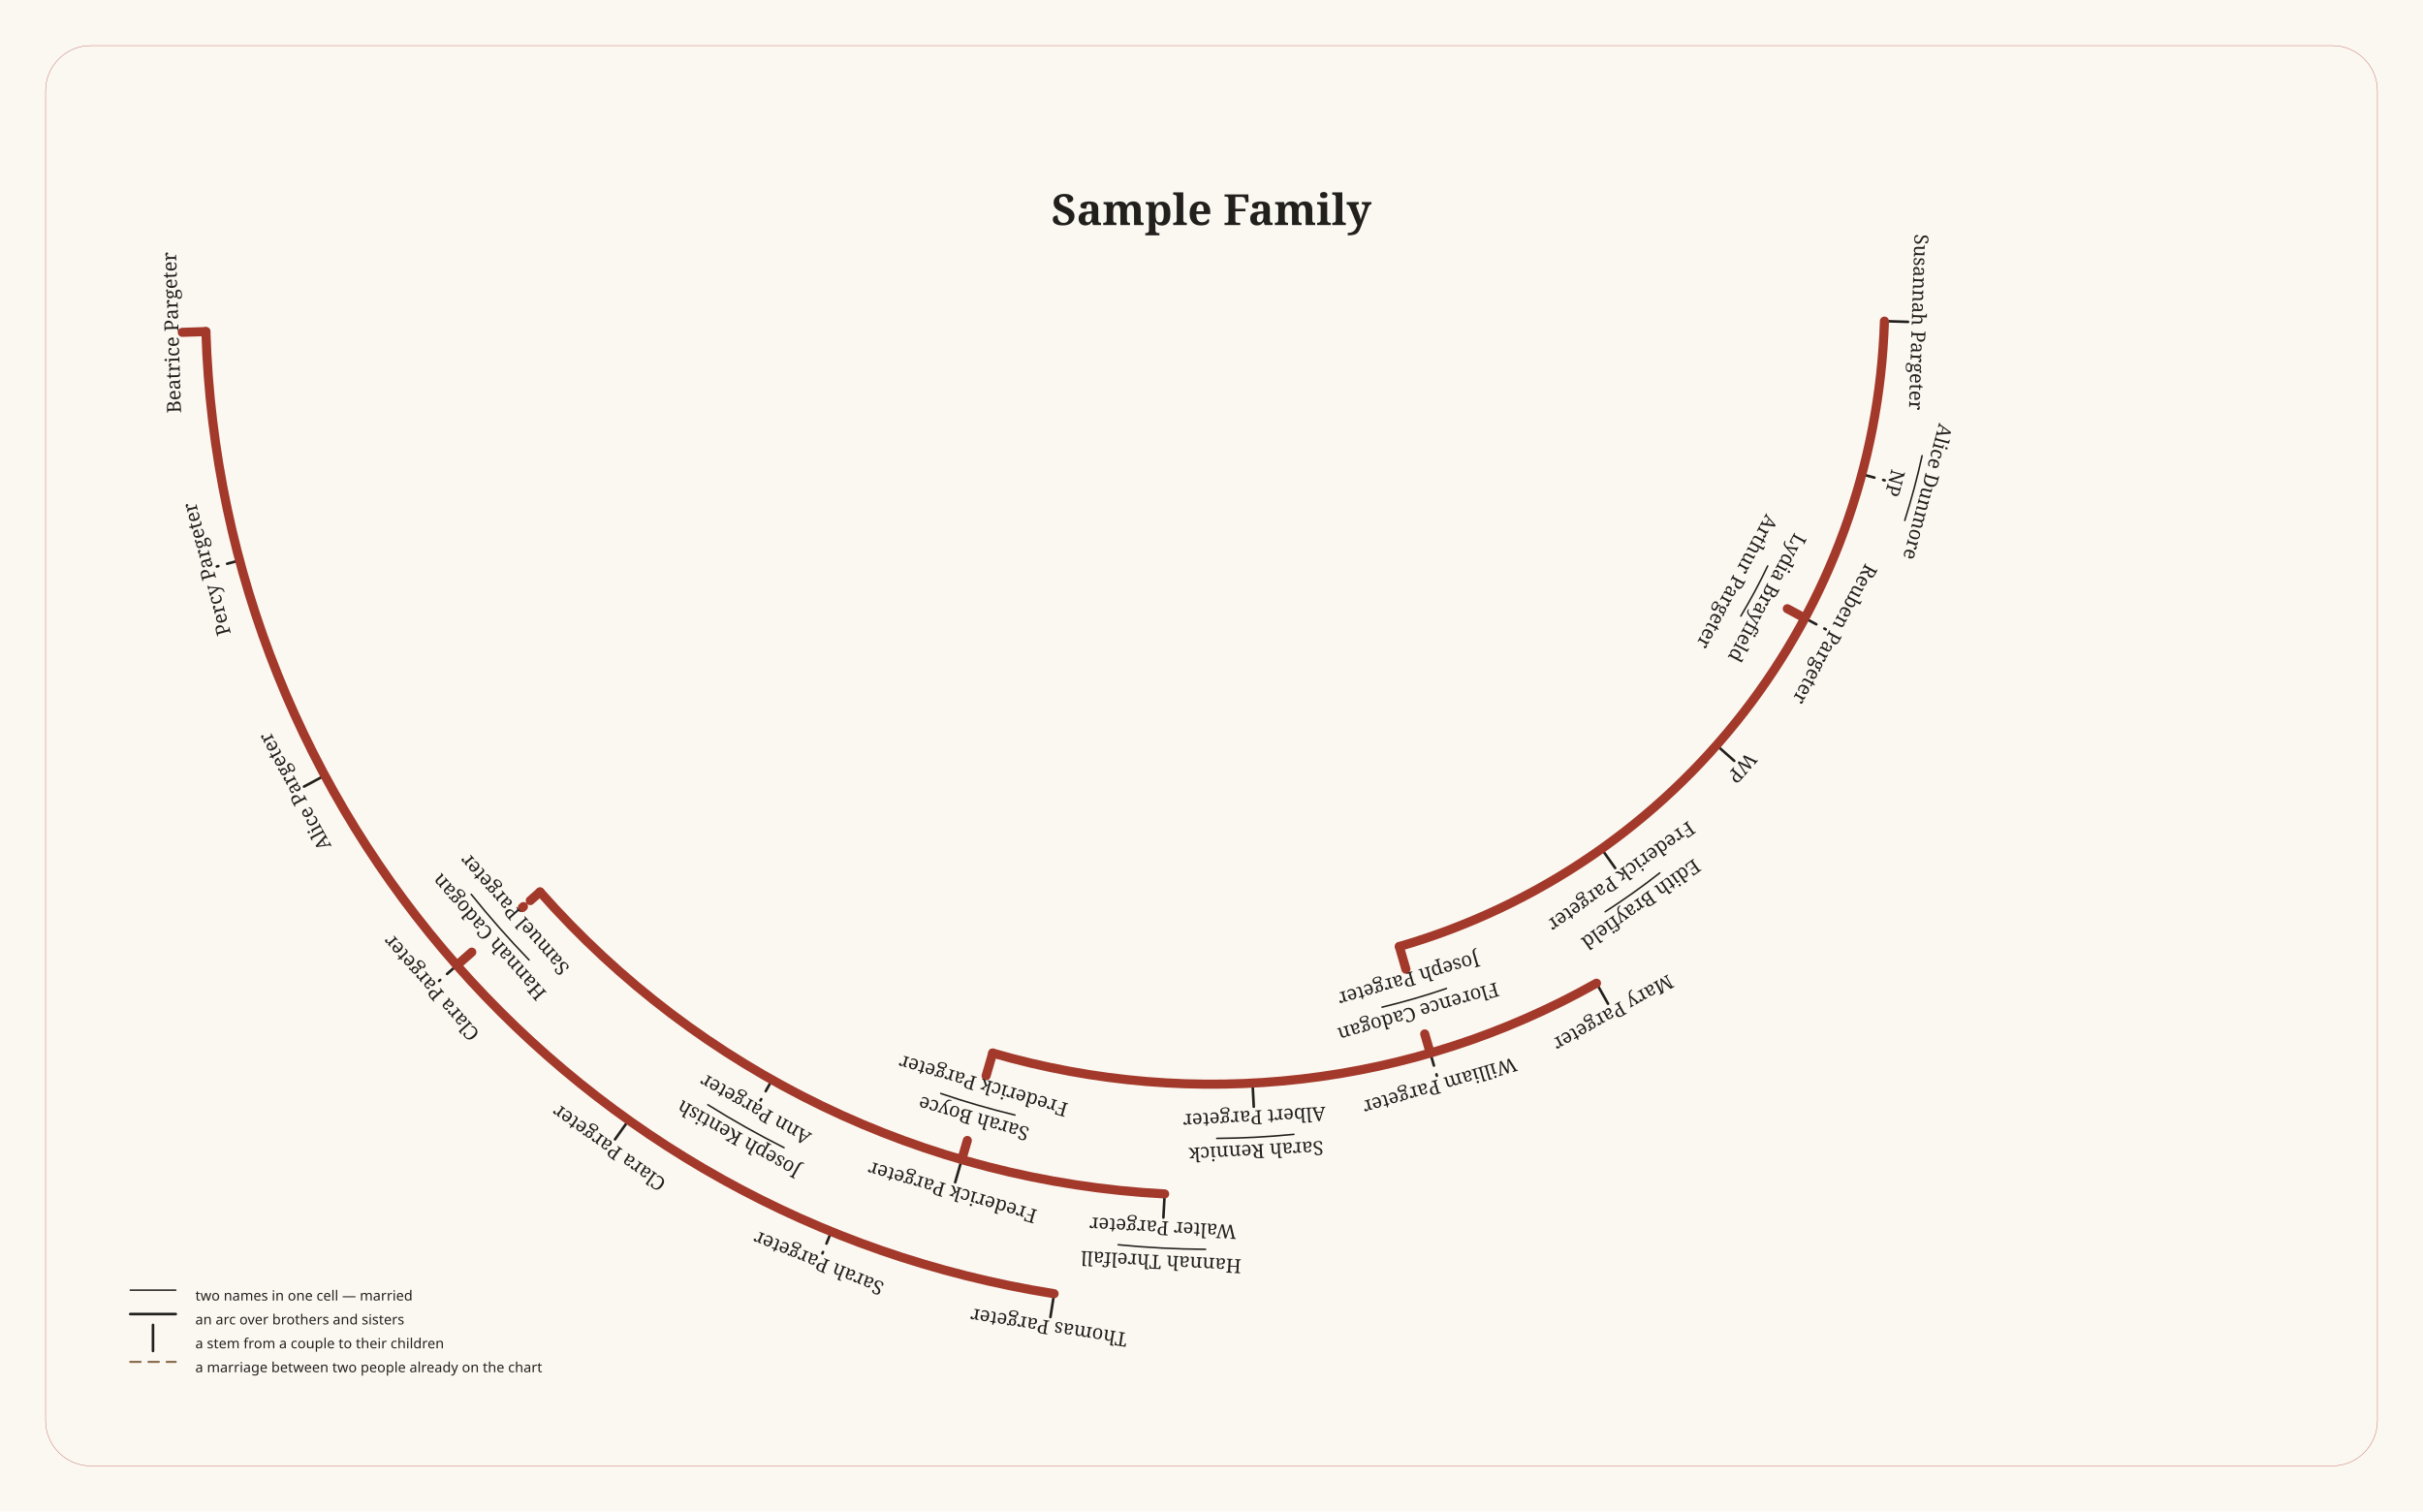
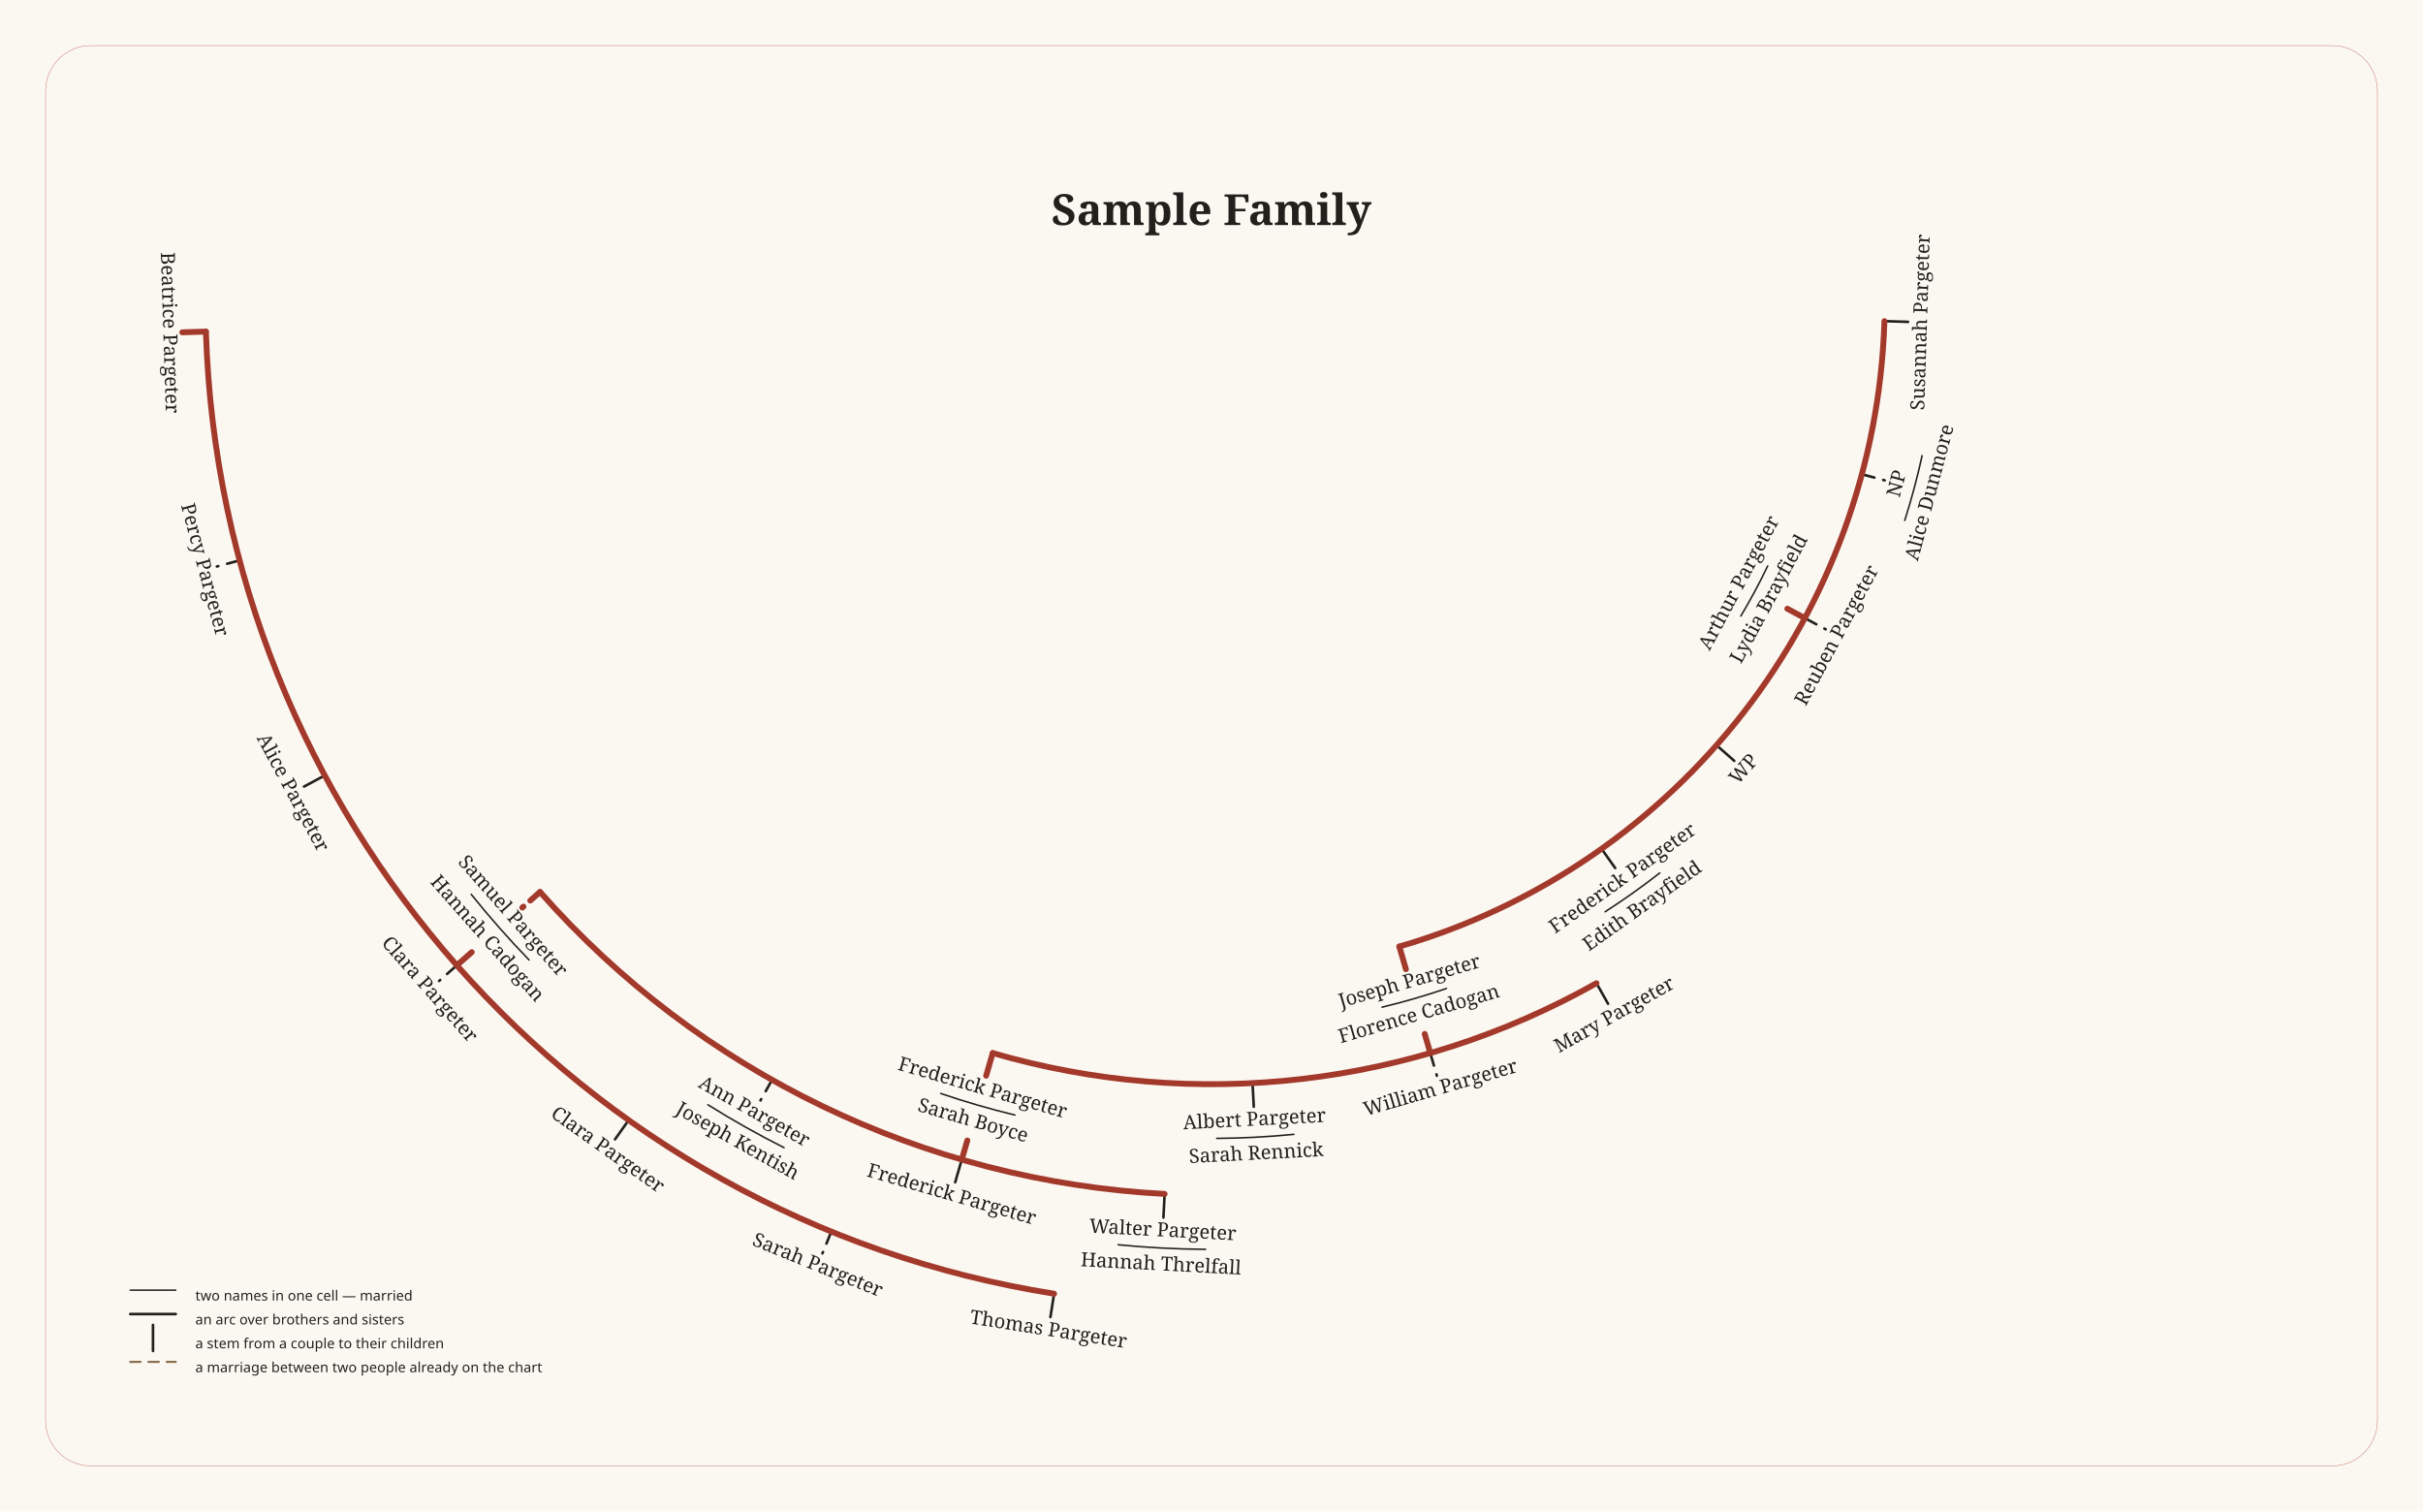
<svg xmlns="http://www.w3.org/2000/svg" width="372.16mm" height="232.153mm" viewBox="0 0 372.16 232.153">
  <rect x="0" y="0" width="372.16" height="232.153" fill="#FBF8F2" />
  <g id="ENGRAVE">
    <path d="M295.225,69.99A111.735,111.735 0 0,1 292.561,79.932" fill="none" stroke="#22201D" stroke-width="0.24" stroke-linecap="round" stroke-linejoin="round" />
    <path d="M271.508,86.929A94.695,94.695 0 0,1 267.385,94.617" fill="none" stroke="#22201D" stroke-width="0.24" stroke-linecap="round" stroke-linejoin="round" />
    <path d="M254.932,134.073A111.735,111.735 0 0,1 246.542,140.036" fill="none" stroke="#22201D" stroke-width="0.24" stroke-linecap="round" stroke-linejoin="round" />
    <path d="M222.162,151.821A111.735,111.735 0 0,1 212.278,154.693" fill="none" stroke="#22201D" stroke-width="0.24" stroke-linecap="round" stroke-linejoin="round" />
    <path d="M198.736,174.224A128.775,128.775 0 0,1 186.889,174.845" fill="none" stroke="#22201D" stroke-width="0.24" stroke-linecap="round" stroke-linejoin="round" />
    <path d="M185.164,191.885A145.815,145.815 0 0,1 171.75,191.182" fill="none" stroke="#22201D" stroke-width="0.24" stroke-linecap="round" stroke-linejoin="round" />
    <path d="M155.887,171.258A128.775,128.775 0 0,1 144.495,167.948" fill="none" stroke="#22201D" stroke-width="0.24" stroke-linecap="round" stroke-linejoin="round" />
    <path d="M120.426,176.271A145.815,145.815 0 0,1 108.724,169.677" fill="none" stroke="#22201D" stroke-width="0.24" stroke-linecap="round" stroke-linejoin="round" />
    <path d="M81.26,147.438A145.815,145.815 0 0,1 72.377,137.362" fill="none" stroke="#22201D" stroke-width="0.24" stroke-linecap="round" stroke-linejoin="round" />
    <path d="M289.439,49.321L293.067,49.435" fill="none" stroke="#22201D" stroke-width="0.4" stroke-linecap="round" stroke-linejoin="round" />
    <path d="M285.966,72.837L289.473,73.777" fill="none" stroke="#22201D" stroke-width="0.4" stroke-linecap="round" stroke-linejoin="round" stroke-dasharray="2,1.4" />
    <path d="M277.216,94.939L280.415,96.654" fill="none" stroke="#22201D" stroke-width="0.4" stroke-linecap="round" stroke-linejoin="round" stroke-dasharray="2,1.4" />
    <path d="M263.649,114.459L266.372,116.859" fill="none" stroke="#22201D" stroke-width="0.4" stroke-linecap="round" stroke-linejoin="round" />
    <path d="M245.983,130.365L248.086,133.324" fill="none" stroke="#22201D" stroke-width="0.4" stroke-linecap="round" stroke-linejoin="round" />
-     <path d="M214.93,145.377L215.943,148.863" fill="none" stroke="#A3392B" stroke-width="1.4" stroke-linecap="round" stroke-linejoin="round" />
+     <path d="M214.93,145.377L215.943,148.863" fill="none" stroke="#A3392B" stroke-width="0.9" stroke-linecap="round" stroke-linejoin="round" />
    <path d="M245.209,151.01L246.991,154.173" fill="none" stroke="#22201D" stroke-width="0.4" stroke-linecap="round" stroke-linejoin="round" />
    <path d="M219.685,161.74L220.697,165.226" fill="none" stroke="#22201D" stroke-width="0.4" stroke-linecap="round" stroke-linejoin="round" stroke-dasharray="2,1.4" />
    <path d="M192.384,166.358L192.574,169.983" fill="none" stroke="#22201D" stroke-width="0.4" stroke-linecap="round" stroke-linejoin="round" />
-     <path d="M152.476,161.74L151.463,165.226" fill="none" stroke="#A3392B" stroke-width="1.4" stroke-linecap="round" stroke-linejoin="round" />
+     <path d="M152.476,161.74L151.463,165.226" fill="none" stroke="#A3392B" stroke-width="0.9" stroke-linecap="round" stroke-linejoin="round" />
    <path d="M178.884,183.374L178.694,186.999" fill="none" stroke="#22201D" stroke-width="0.4" stroke-linecap="round" stroke-linejoin="round" />
    <path d="M147.721,178.103L146.709,181.589" fill="none" stroke="#22201D" stroke-width="0.4" stroke-linecap="round" stroke-linejoin="round" />
    <path d="M118.586,165.856L116.804,169.018" fill="none" stroke="#22201D" stroke-width="0.4" stroke-linecap="round" stroke-linejoin="round" stroke-dasharray="2,1.4" />
-     <path d="M82.947,136.996L80.224,139.397" fill="none" stroke="#A3392B" stroke-width="1.4" stroke-linecap="round" stroke-linejoin="round" stroke-dasharray="2,1.4" />
+     <path d="M82.947,136.996L80.224,139.397" fill="none" stroke="#A3392B" stroke-width="0.9" stroke-linecap="round" stroke-linejoin="round" stroke-dasharray="2,1.4" />
    <path d="M161.906,198.7L161.338,202.286" fill="none" stroke="#22201D" stroke-width="0.4" stroke-linecap="round" stroke-linejoin="round" />
    <path d="M127.692,189.148L126.321,192.508" fill="none" stroke="#22201D" stroke-width="0.4" stroke-linecap="round" stroke-linejoin="round" stroke-dasharray="2,1.4" />
    <path d="M96.564,172.034L94.461,174.993" fill="none" stroke="#22201D" stroke-width="0.4" stroke-linecap="round" stroke-linejoin="round" />
    <path d="M70.165,148.265L67.442,150.666" fill="none" stroke="#22201D" stroke-width="0.4" stroke-linecap="round" stroke-linejoin="round" stroke-dasharray="2,1.4" />
    <path d="M49.892,119.096L46.693,120.811" fill="none" stroke="#22201D" stroke-width="0.4" stroke-linecap="round" stroke-linejoin="round" />
    <path d="M36.816,86.068L33.309,87.007" fill="none" stroke="#22201D" stroke-width="0.4" stroke-linecap="round" stroke-linejoin="round" stroke-dasharray="2,1.4" />
-     <path d="M31.626,50.927L27.998,51.041" fill="none" stroke="#A3392B" stroke-width="1.4" stroke-linecap="round" stroke-linejoin="round" />
-     <path d="M274.519,93.493L277.216,94.939" fill="none" stroke="#A3392B" stroke-width="1.4" stroke-linecap="round" stroke-linejoin="round" />
-     <path d="M289.439,49.321A103.41,103.41 0 0,1 214.93,145.377" fill="none" stroke="#A3392B" stroke-width="1.4" stroke-linecap="round" stroke-linejoin="round" />
-     <path d="M218.831,158.802L219.685,161.74" fill="none" stroke="#A3392B" stroke-width="1.4" stroke-linecap="round" stroke-linejoin="round" />
-     <path d="M245.209,151.01A120.45,120.45 0 0,1 152.476,161.74" fill="none" stroke="#A3392B" stroke-width="1.4" stroke-linecap="round" stroke-linejoin="round" />
-     <path d="M148.575,175.165L147.721,178.103" fill="none" stroke="#A3392B" stroke-width="1.4" stroke-linecap="round" stroke-linejoin="round" />
-     <path d="M178.884,183.374A137.49,137.49 0 0,1 82.947,136.996" fill="none" stroke="#A3392B" stroke-width="1.4" stroke-linecap="round" stroke-linejoin="round" />
-     <path d="M72.461,146.242L70.165,148.265" fill="none" stroke="#A3392B" stroke-width="1.4" stroke-linecap="round" stroke-linejoin="round" />
-     <path d="M161.906,198.7A154.53,154.53 0 0,1 31.626,50.927" fill="none" stroke="#A3392B" stroke-width="1.4" stroke-linecap="round" stroke-linejoin="round" />
-     <text x="266.931" y="89.424" font-family="Georgia, 'Iowan Old Style', serif" font-size="3" fill="#22201D" text-anchor="middle" dominant-baseline="central" transform="rotate(118.2,266.9308,89.4245)">Arthur Pargeter</text>
-     <text x="271.531" y="91.891" font-family="Georgia, 'Iowan Old Style', serif" font-size="3" fill="#22201D" text-anchor="middle" dominant-baseline="central" transform="rotate(118.2,271.5312,91.8912)">Lydia Brayfield</text>
-     <text x="294.806" y="49.49" font-family="Georgia, 'Iowan Old Style', serif" font-size="3" fill="#22201D" text-anchor="middle" dominant-baseline="central" transform="rotate(91.8,294.8063,49.4896)">Susannah Pargeter</text>
-     <text x="291.153" y="74.227" font-family="Georgia, 'Iowan Old Style', serif" font-size="3" fill="#22201D" text-anchor="middle" dominant-baseline="central" transform="rotate(105,291.1534,74.227)">NP</text>
-     <text x="296.195" y="75.578" font-family="Georgia, 'Iowan Old Style', serif" font-size="3" fill="#22201D" text-anchor="middle" dominant-baseline="central" transform="rotate(105,296.1955,75.5781)">Alice Dunmore</text>
-     <text x="281.948" y="97.477" font-family="Georgia, 'Iowan Old Style', serif" font-size="3" fill="#22201D" text-anchor="middle" dominant-baseline="central" transform="rotate(118.2,281.9482,97.4768)">Reuben Pargeter</text>
-     <text x="267.677" y="118.01" font-family="Georgia, 'Iowan Old Style', serif" font-size="3" fill="#22201D" text-anchor="middle" dominant-baseline="central" transform="rotate(131.4,267.6771,118.0102)">WP</text>
-     <text x="249.094" y="134.742" font-family="Georgia, 'Iowan Old Style', serif" font-size="3" fill="#22201D" text-anchor="middle" dominant-baseline="central" transform="rotate(144.6,249.0942,134.7423)">Frederick Pargeter</text>
-     <text x="252.118" y="138.997" font-family="Georgia, 'Iowan Old Style', serif" font-size="3" fill="#22201D" text-anchor="middle" dominant-baseline="central" transform="rotate(144.6,252.1181,138.9973)">Edith Brayfield</text>
-     <text x="216.429" y="150.533" font-family="Georgia, 'Iowan Old Style', serif" font-size="3" fill="#22201D" text-anchor="middle" dominant-baseline="central" transform="rotate(163.8,216.4287,150.5334)">Joseph Pargeter</text>
-     <text x="217.885" y="155.546" font-family="Georgia, 'Iowan Old Style', serif" font-size="3" fill="#22201D" text-anchor="middle" dominant-baseline="central" transform="rotate(163.8,217.885,155.5462)">Florence Cadogan</text>
-     <text x="247.845" y="155.689" font-family="Georgia, 'Iowan Old Style', serif" font-size="3" fill="#22201D" text-anchor="middle" dominant-baseline="central" transform="rotate(150.6,247.8455,155.6888)">Mary Pargeter</text>
-     <text x="221.183" y="166.897" font-family="Georgia, 'Iowan Old Style', serif" font-size="3" fill="#22201D" text-anchor="middle" dominant-baseline="central" transform="rotate(163.8,221.1827,166.8968)">William Pargeter</text>
-     <text x="192.665" y="171.72" font-family="Georgia, 'Iowan Old Style', serif" font-size="3" fill="#22201D" text-anchor="middle" dominant-baseline="central" transform="rotate(177,192.6649,171.7203)">Albert Pargeter</text>
-     <text x="192.938" y="176.933" font-family="Georgia, 'Iowan Old Style', serif" font-size="3" fill="#22201D" text-anchor="middle" dominant-baseline="central" transform="rotate(177,192.9381,176.9331)">Sarah Rennick</text>
-     <text x="150.977" y="166.897" font-family="Georgia, 'Iowan Old Style', serif" font-size="3" fill="#22201D" text-anchor="middle" dominant-baseline="central" transform="rotate(196.2,150.9773,166.8968)">Frederick Pargeter</text>
-     <text x="149.521" y="171.91" font-family="Georgia, 'Iowan Old Style', serif" font-size="3" fill="#22201D" text-anchor="middle" dominant-baseline="central" transform="rotate(196.2,149.521,171.9096)">Sarah Boyce</text>
-     <text x="178.603" y="188.737" font-family="Georgia, 'Iowan Old Style', serif" font-size="3" fill="#22201D" text-anchor="middle" dominant-baseline="central" transform="rotate(183,178.6033,188.7369)">Walter Pargeter</text>
-     <text x="178.33" y="193.95" font-family="Georgia, 'Iowan Old Style', serif" font-size="3" fill="#22201D" text-anchor="middle" dominant-baseline="central" transform="rotate(183,178.3301,193.9498)">Hannah Threlfall</text>
-     <text x="146.223" y="183.26" font-family="Georgia, 'Iowan Old Style', serif" font-size="3" fill="#22201D" text-anchor="middle" dominant-baseline="central" transform="rotate(196.2,146.2233,183.2603)">Frederick Pargeter</text>
-     <text x="115.95" y="170.534" font-family="Georgia, 'Iowan Old Style', serif" font-size="3" fill="#22201D" text-anchor="middle" dominant-baseline="central" transform="rotate(209.4,115.9495,170.5343)">Ann Pargeter</text>
-     <text x="113.387" y="175.082" font-family="Georgia, 'Iowan Old Style', serif" font-size="3" fill="#22201D" text-anchor="middle" dominant-baseline="central" transform="rotate(209.4,113.387,175.082)">Joseph Kentish</text>
-     <text x="78.919" y="140.548" font-family="Georgia, 'Iowan Old Style', serif" font-size="3" fill="#22201D" text-anchor="middle" dominant-baseline="central" transform="rotate(228.6,78.9191,140.5477)">Samuel Pargeter</text>
-     <text x="75.004" y="144" font-family="Georgia, 'Iowan Old Style', serif" font-size="3" fill="#22201D" text-anchor="middle" dominant-baseline="central" transform="rotate(228.6,75.0036,143.9998)">Hannah Cadogan</text>
-     <text x="161.066" y="204.004" font-family="Georgia, 'Iowan Old Style', serif" font-size="3" fill="#22201D" text-anchor="middle" dominant-baseline="central" transform="rotate(189,161.0661,204.0041)">Thomas Pargeter</text>
-     <text x="125.663" y="194.119" font-family="Georgia, 'Iowan Old Style', serif" font-size="3" fill="#22201D" text-anchor="middle" dominant-baseline="central" transform="rotate(202.2,125.6633,194.1194)">Sarah Pargeter</text>
-     <text x="93.453" y="176.412" font-family="Georgia, 'Iowan Old Style', serif" font-size="3" fill="#22201D" text-anchor="middle" dominant-baseline="central" transform="rotate(215.4,93.4529,176.4116)">Clara Pargeter</text>
-     <text x="66.137" y="151.816" font-family="Georgia, 'Iowan Old Style', serif" font-size="3" fill="#22201D" text-anchor="middle" dominant-baseline="central" transform="rotate(228.6,66.1372,151.8165)">Clara Pargeter</text>
-     <text x="45.16" y="121.634" font-family="Georgia, 'Iowan Old Style', serif" font-size="3" fill="#22201D" text-anchor="middle" dominant-baseline="central" transform="rotate(241.8,45.1596,121.6336)">Alice Pargeter</text>
-     <text x="31.628" y="87.458" font-family="Georgia, 'Iowan Old Style', serif" font-size="3" fill="#22201D" text-anchor="middle" dominant-baseline="central" transform="rotate(255,31.6285,87.4579)">Percy Pargeter</text>
-     <text x="26.259" y="51.095" font-family="Georgia, 'Iowan Old Style', serif" font-size="3" fill="#22201D" text-anchor="middle" dominant-baseline="central" transform="rotate(268.2,26.2589,51.0953)">Beatrice Pargeter</text>
+     <path d="M31.626,50.927L27.998,51.041" fill="none" stroke="#A3392B" stroke-width="0.9" stroke-linecap="round" stroke-linejoin="round" />
+     <path d="M274.519,93.493L277.216,94.939" fill="none" stroke="#A3392B" stroke-width="0.9" stroke-linecap="round" stroke-linejoin="round" />
+     <path d="M289.439,49.321A103.41,103.41 0 0,1 214.93,145.377" fill="none" stroke="#A3392B" stroke-width="0.9" stroke-linecap="round" stroke-linejoin="round" />
+     <path d="M218.831,158.802L219.685,161.74" fill="none" stroke="#A3392B" stroke-width="0.9" stroke-linecap="round" stroke-linejoin="round" />
+     <path d="M245.209,151.01A120.45,120.45 0 0,1 152.476,161.74" fill="none" stroke="#A3392B" stroke-width="0.9" stroke-linecap="round" stroke-linejoin="round" />
+     <path d="M148.575,175.165L147.721,178.103" fill="none" stroke="#A3392B" stroke-width="0.9" stroke-linecap="round" stroke-linejoin="round" />
+     <path d="M178.884,183.374A137.49,137.49 0 0,1 82.947,136.996" fill="none" stroke="#A3392B" stroke-width="0.9" stroke-linecap="round" stroke-linejoin="round" />
+     <path d="M72.461,146.242L70.165,148.265" fill="none" stroke="#A3392B" stroke-width="0.9" stroke-linecap="round" stroke-linejoin="round" />
+     <path d="M161.906,198.7A154.53,154.53 0 0,1 31.626,50.927" fill="none" stroke="#A3392B" stroke-width="0.9" stroke-linecap="round" stroke-linejoin="round" />
+     <text x="266.931" y="89.424" font-family="Georgia, 'Iowan Old Style', serif" font-size="3" fill="#22201D" text-anchor="middle" dominant-baseline="central" transform="rotate(-61.8,266.9308,89.4245)">Arthur Pargeter</text>
+     <text x="271.531" y="91.891" font-family="Georgia, 'Iowan Old Style', serif" font-size="3" fill="#22201D" text-anchor="middle" dominant-baseline="central" transform="rotate(-61.8,271.5312,91.8912)">Lydia Brayfield</text>
+     <text x="294.806" y="49.49" font-family="Georgia, 'Iowan Old Style', serif" font-size="3" fill="#22201D" text-anchor="middle" dominant-baseline="central" transform="rotate(-88.2,294.8063,49.4896)">Susannah Pargeter</text>
+     <text x="291.153" y="74.227" font-family="Georgia, 'Iowan Old Style', serif" font-size="3" fill="#22201D" text-anchor="middle" dominant-baseline="central" transform="rotate(-75,291.1534,74.227)">NP</text>
+     <text x="296.195" y="75.578" font-family="Georgia, 'Iowan Old Style', serif" font-size="3" fill="#22201D" text-anchor="middle" dominant-baseline="central" transform="rotate(-75,296.1955,75.5781)">Alice Dunmore</text>
+     <text x="281.948" y="97.477" font-family="Georgia, 'Iowan Old Style', serif" font-size="3" fill="#22201D" text-anchor="middle" dominant-baseline="central" transform="rotate(-61.8,281.9482,97.4768)">Reuben Pargeter</text>
+     <text x="267.677" y="118.01" font-family="Georgia, 'Iowan Old Style', serif" font-size="3" fill="#22201D" text-anchor="middle" dominant-baseline="central" transform="rotate(-48.6,267.6771,118.0102)">WP</text>
+     <text x="249.094" y="134.742" font-family="Georgia, 'Iowan Old Style', serif" font-size="3" fill="#22201D" text-anchor="middle" dominant-baseline="central" transform="rotate(-35.4,249.0942,134.7423)">Frederick Pargeter</text>
+     <text x="252.118" y="138.997" font-family="Georgia, 'Iowan Old Style', serif" font-size="3" fill="#22201D" text-anchor="middle" dominant-baseline="central" transform="rotate(-35.4,252.1181,138.9973)">Edith Brayfield</text>
+     <text x="216.429" y="150.533" font-family="Georgia, 'Iowan Old Style', serif" font-size="3" fill="#22201D" text-anchor="middle" dominant-baseline="central" transform="rotate(-16.2,216.4287,150.5334)">Joseph Pargeter</text>
+     <text x="217.885" y="155.546" font-family="Georgia, 'Iowan Old Style', serif" font-size="3" fill="#22201D" text-anchor="middle" dominant-baseline="central" transform="rotate(-16.2,217.885,155.5462)">Florence Cadogan</text>
+     <text x="247.845" y="155.689" font-family="Georgia, 'Iowan Old Style', serif" font-size="3" fill="#22201D" text-anchor="middle" dominant-baseline="central" transform="rotate(-29.4,247.8455,155.6888)">Mary Pargeter</text>
+     <text x="221.183" y="166.897" font-family="Georgia, 'Iowan Old Style', serif" font-size="3" fill="#22201D" text-anchor="middle" dominant-baseline="central" transform="rotate(-16.2,221.1827,166.8968)">William Pargeter</text>
+     <text x="192.665" y="171.72" font-family="Georgia, 'Iowan Old Style', serif" font-size="3" fill="#22201D" text-anchor="middle" dominant-baseline="central" transform="rotate(-3,192.6649,171.7203)">Albert Pargeter</text>
+     <text x="192.938" y="176.933" font-family="Georgia, 'Iowan Old Style', serif" font-size="3" fill="#22201D" text-anchor="middle" dominant-baseline="central" transform="rotate(-3,192.9381,176.9331)">Sarah Rennick</text>
+     <text x="150.977" y="166.897" font-family="Georgia, 'Iowan Old Style', serif" font-size="3" fill="#22201D" text-anchor="middle" dominant-baseline="central" transform="rotate(16.2,150.9773,166.8968)">Frederick Pargeter</text>
+     <text x="149.521" y="171.91" font-family="Georgia, 'Iowan Old Style', serif" font-size="3" fill="#22201D" text-anchor="middle" dominant-baseline="central" transform="rotate(16.2,149.521,171.9096)">Sarah Boyce</text>
+     <text x="178.603" y="188.737" font-family="Georgia, 'Iowan Old Style', serif" font-size="3" fill="#22201D" text-anchor="middle" dominant-baseline="central" transform="rotate(3,178.6033,188.7369)">Walter Pargeter</text>
+     <text x="178.33" y="193.95" font-family="Georgia, 'Iowan Old Style', serif" font-size="3" fill="#22201D" text-anchor="middle" dominant-baseline="central" transform="rotate(3,178.3301,193.9498)">Hannah Threlfall</text>
+     <text x="146.223" y="183.26" font-family="Georgia, 'Iowan Old Style', serif" font-size="3" fill="#22201D" text-anchor="middle" dominant-baseline="central" transform="rotate(16.2,146.2233,183.2603)">Frederick Pargeter</text>
+     <text x="115.95" y="170.534" font-family="Georgia, 'Iowan Old Style', serif" font-size="3" fill="#22201D" text-anchor="middle" dominant-baseline="central" transform="rotate(29.4,115.9495,170.5343)">Ann Pargeter</text>
+     <text x="113.387" y="175.082" font-family="Georgia, 'Iowan Old Style', serif" font-size="3" fill="#22201D" text-anchor="middle" dominant-baseline="central" transform="rotate(29.4,113.387,175.082)">Joseph Kentish</text>
+     <text x="78.919" y="140.548" font-family="Georgia, 'Iowan Old Style', serif" font-size="3" fill="#22201D" text-anchor="middle" dominant-baseline="central" transform="rotate(48.6,78.9191,140.5477)">Samuel Pargeter</text>
+     <text x="75.004" y="144" font-family="Georgia, 'Iowan Old Style', serif" font-size="3" fill="#22201D" text-anchor="middle" dominant-baseline="central" transform="rotate(48.6,75.0036,143.9998)">Hannah Cadogan</text>
+     <text x="161.066" y="204.004" font-family="Georgia, 'Iowan Old Style', serif" font-size="3" fill="#22201D" text-anchor="middle" dominant-baseline="central" transform="rotate(9,161.0661,204.0041)">Thomas Pargeter</text>
+     <text x="125.663" y="194.119" font-family="Georgia, 'Iowan Old Style', serif" font-size="3" fill="#22201D" text-anchor="middle" dominant-baseline="central" transform="rotate(22.2,125.6633,194.1194)">Sarah Pargeter</text>
+     <text x="93.453" y="176.412" font-family="Georgia, 'Iowan Old Style', serif" font-size="3" fill="#22201D" text-anchor="middle" dominant-baseline="central" transform="rotate(35.4,93.4529,176.4116)">Clara Pargeter</text>
+     <text x="66.137" y="151.816" font-family="Georgia, 'Iowan Old Style', serif" font-size="3" fill="#22201D" text-anchor="middle" dominant-baseline="central" transform="rotate(48.6,66.1372,151.8165)">Clara Pargeter</text>
+     <text x="45.16" y="121.634" font-family="Georgia, 'Iowan Old Style', serif" font-size="3" fill="#22201D" text-anchor="middle" dominant-baseline="central" transform="rotate(61.8,45.1596,121.6336)">Alice Pargeter</text>
+     <text x="31.628" y="87.458" font-family="Georgia, 'Iowan Old Style', serif" font-size="3" fill="#22201D" text-anchor="middle" dominant-baseline="central" transform="rotate(75,31.6285,87.4579)">Percy Pargeter</text>
+     <text x="26.259" y="51.095" font-family="Georgia, 'Iowan Old Style', serif" font-size="3" fill="#22201D" text-anchor="middle" dominant-baseline="central" transform="rotate(88.2,26.2589,51.0953)">Beatrice Pargeter</text>
    <text x="186.08" y="32" font-family="Georgia, 'Iowan Old Style', serif" font-size="6.6" fill="#22201D" text-anchor="middle" dominant-baseline="central" font-weight="600">Sample Family</text>
    <path d="M 20.000,198.153 L 27.000,198.153" fill="none" stroke="#22201D" stroke-width="0.22" stroke-linecap="round" stroke-linejoin="round" />
    <text x="30" y="198.909" font-family="sans-serif" font-size="2.16" fill="#22201D" text-anchor="start" dominant-baseline="central">two names in one cell — married</text>
    <path d="M 20.000,201.825 L 27.000,201.825" fill="none" stroke="#22201D" stroke-width="0.4" stroke-linecap="round" stroke-linejoin="round" />
    <text x="30" y="202.581" font-family="sans-serif" font-size="2.16" fill="#22201D" text-anchor="start" dominant-baseline="central">an arc over brothers and sisters</text>
    <path d="M 23.500,203.497 L 23.500,207.497" fill="none" stroke="#22201D" stroke-width="0.4" stroke-linecap="round" stroke-linejoin="round" />
    <text x="30" y="206.253" font-family="sans-serif" font-size="2.16" fill="#22201D" text-anchor="start" dominant-baseline="central">a stem from a couple to their children</text>
    <path d="M 20.000,209.169 L 27.000,209.169" fill="none" stroke="#8A6F4E" stroke-width="0.32" stroke-linecap="round" stroke-linejoin="round" stroke-dasharray="1.6,1.2" />
    <text x="30" y="209.925" font-family="sans-serif" font-size="2.16" fill="#22201D" text-anchor="start" dominant-baseline="central">a marriage between two people already on the chart</text>
  </g>
  <g id="CUT">
    <path d="M13.965,7H358.195A6.965,6.965 0 0,1 365.16,13.965V218.188A6.965,6.965 0 0,1 358.195,225.153H13.965A6.965,6.965 0 0,1 7,218.188V13.965A6.965,6.965 0 0,1 13.965,7Z" fill="none" stroke="#B03A2E" stroke-width="0.05" stroke-linecap="round" stroke-linejoin="round" />
  </g>
</svg>
